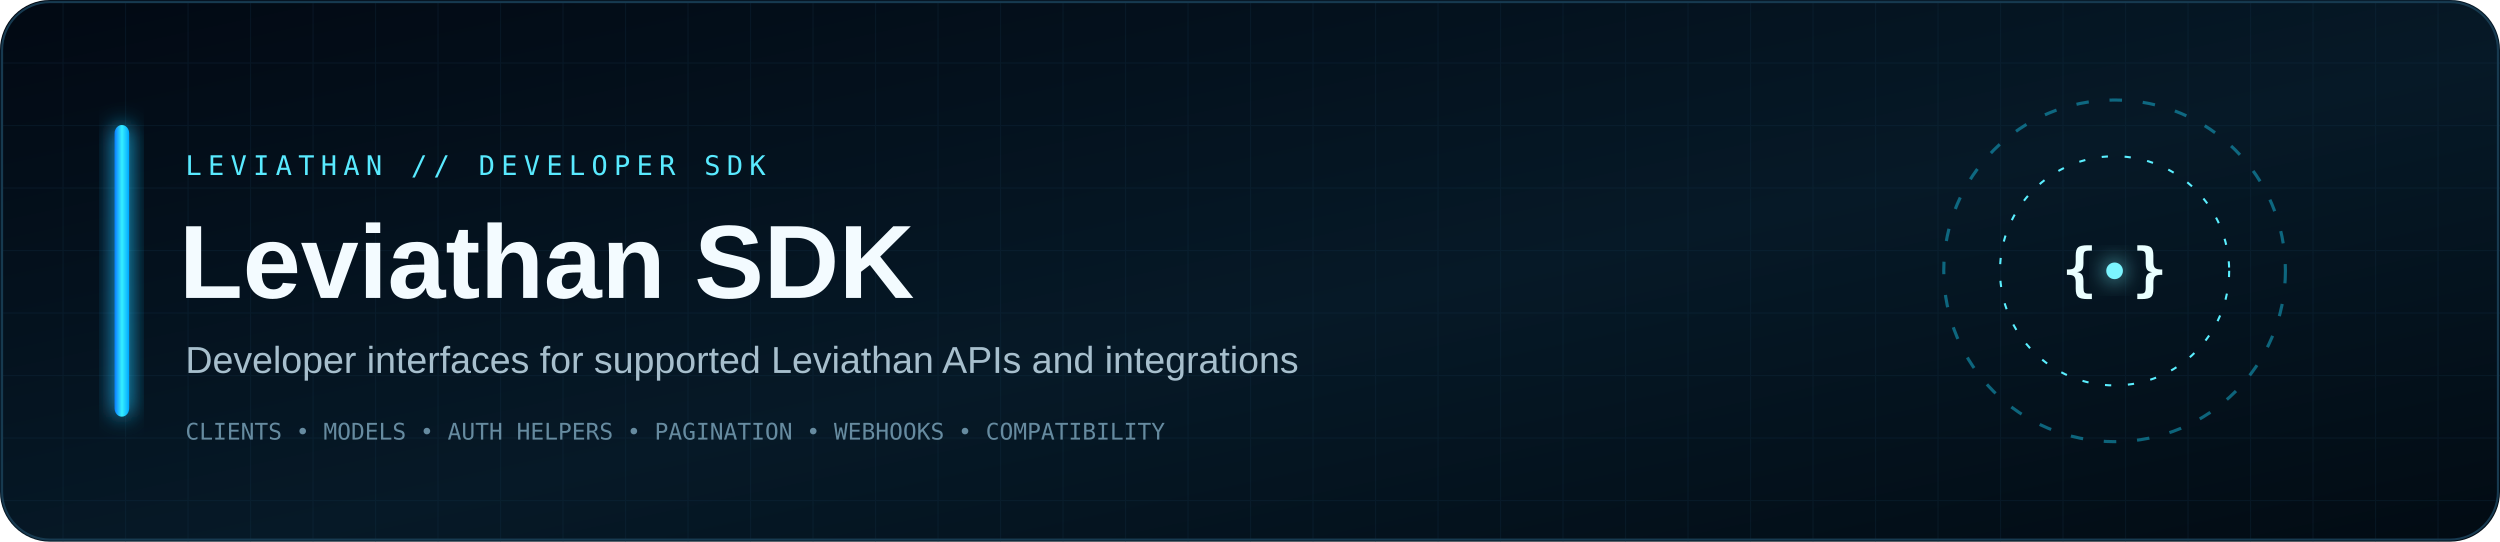
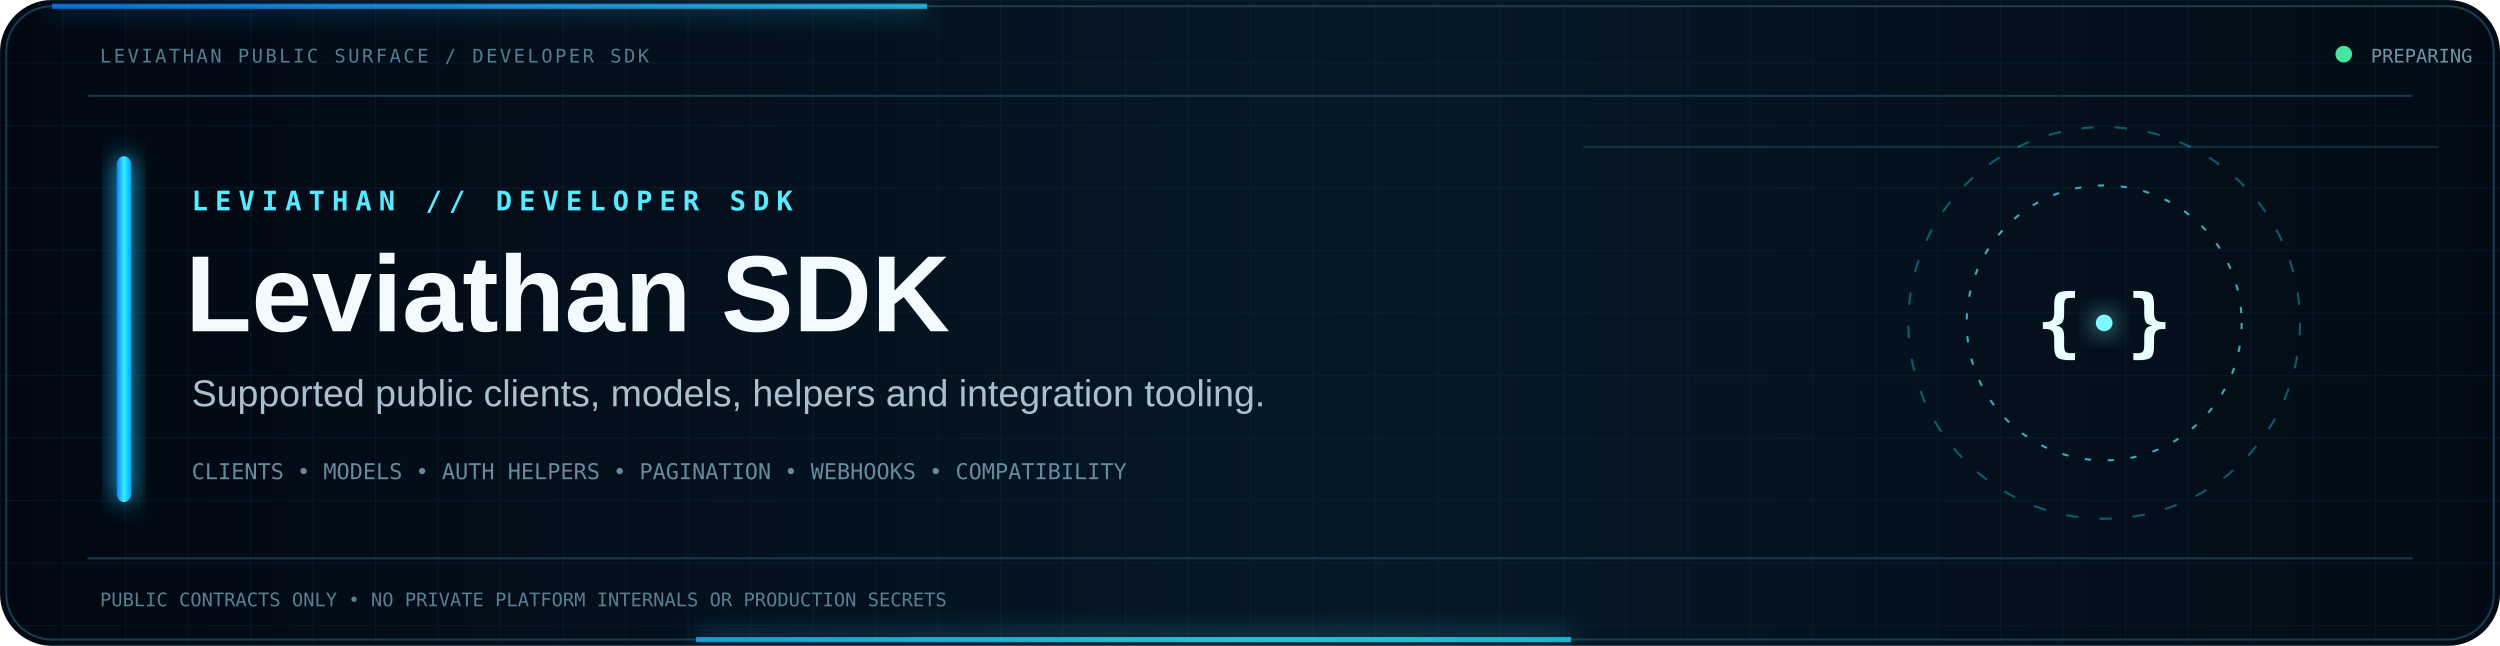
- <svg xmlns="http://www.w3.org/2000/svg" width="1200" height="260" viewBox="0 0 1200 260">
+ <svg xmlns="http://www.w3.org/2000/svg" width="1200" height="310" viewBox="0 0 1200 310">
  <defs>
-     <linearGradient id="bg" x1="0" y1="0" x2="1" y2="1">
-       <stop offset="0" stop-color="#020913" />
-       <stop offset=".55" stop-color="#061927" />
-       <stop offset="1" stop-color="#020b13" />
+     <linearGradient id="b" x1="0" x2="1">
+       <stop stop-color="#010811" />
+       <stop offset=".55" stop-color="#061827" />
+       <stop offset="1" stop-color="#020b14" />
    </linearGradient>
-     <linearGradient id="c" x1="0" y1="0" x2="1" y2="0">
-       <stop offset="0" stop-color="#087dff" />
+     <linearGradient id="c" x1="0" x2="1">
+       <stop stop-color="#087fff" />
      <stop offset=".5" stop-color="#35efff" />
      <stop offset="1" stop-color="#00a7ff" />
    </linearGradient>
    <filter id="g" x="-100%" y="-100%" width="300%" height="300%">
-       <feGaussianBlur stdDeviation="5" result="b" />
+       <feGaussianBlur stdDeviation="6" result="x" />
      <feMerge>
-         <feMergeNode in="b" />
+         <feMergeNode in="x" />
        <feMergeNode in="SourceGraphic" />
      </feMerge>
    </filter>
-     <pattern id="grid" width="30" height="30" patternUnits="userSpaceOnUse">
+     <pattern id="p" width="30" height="30" patternUnits="userSpaceOnUse">
      <path d="M30 0H0V30" fill="none" stroke="#12344b" opacity=".25" />
    </pattern>
  </defs>
-   <rect width="1200" height="260" rx="24" fill="url(#bg)" />
-   <rect width="1200" height="260" rx="24" fill="url(#grid)" />
-   <rect x="1" y="1" width="1198" height="258" rx="23" fill="none" stroke="#173a50" />
-   <rect x="55" y="60" width="7" height="140" rx="4" fill="url(#c)" filter="url(#g)" />
-   <text x="89" y="84" fill="#59eaff" font-family="ui-monospace,Consolas,monospace" font-size="13" letter-spacing="3">LEVIATHAN // DEVELOPER SDK</text>
-   <text x="86" y="143" fill="#f3fbff" font-family="Segoe UI,Arial,sans-serif" font-size="50" font-weight="800">Leviathan SDK</text>
-   <text x="89" y="179" fill="#a7bfcd" font-family="Segoe UI,Arial,sans-serif" font-size="18">Developer interfaces for supported Leviathan APIs and integrations</text>
-   <text x="89" y="211" fill="#668ba0" font-family="ui-monospace,Consolas,monospace" font-size="11">CLIENTS • MODELS • AUTH HELPERS • PAGINATION • WEBHOOKS • COMPATIBILITY</text>
-   <g transform="translate(1015 130)">
-     <circle r="82" fill="none" stroke="#16b8db" stroke-width="1.5" stroke-dasharray="6 10" opacity=".5">
-       <animateTransform attributeName="transform" type="rotate" from="0" to="360" dur="18s" repeatCount="indefinite" />
+   <rect width="1200" height="310" rx="25" fill="url(#b)" />
+   <rect width="1200" height="310" rx="25" fill="url(#p)" />
+   <rect x="3" y="3" width="1194" height="304" rx="22" fill="none" stroke="#173b50" />
+   <rect x="3" y="3" width="1194" height="304" rx="22" fill="none" stroke="url(#c)" stroke-width="2.5" stroke-dasharray="420 1480" filter="url(#g)" opacity=".75">
+     <animate attributeName="stroke-dashoffset" values="0;-1900" dur="9s" repeatCount="indefinite" />
+   </rect>
+   <text x="48" y="30" fill="#557d91" font-family="ui-monospace,Consolas,monospace" font-size="9" letter-spacing="1.2">LEVIATHAN PUBLIC SURFACE / DEVELOPER SDK</text>
+   <circle cx="1125" cy="26" r="4" fill="#46e5a0">
+     <animate attributeName="opacity" values=".3;1;.3" dur="1.5s" repeatCount="indefinite" />
+   </circle>
+   <text x="1138" y="30" fill="#7294a6" font-family="ui-monospace,Consolas,monospace" font-size="9">PREPARING</text>
+   <line x1="42" y1="46" x2="1158" y2="46" stroke="#16384c" />
+   <rect x="56" y="75" width="7" height="166" rx="4" fill="url(#c)" filter="url(#g)" />
+   <text x="92" y="101" fill="#58eaff" font-family="ui-monospace,Consolas,monospace" font-size="13" font-weight="700" letter-spacing="3.4">LEVIATHAN // DEVELOPER SDK</text>
+   <text x="89" y="159" fill="#f4fbff" font-family="Segoe UI,Arial,sans-serif" font-size="52" font-weight="800">Leviathan SDK</text>
+   <text x="92" y="195" fill="#a9c0ce" font-family="Segoe UI,Arial,sans-serif" font-size="18">Supported public clients, models, helpers and integration tooling.</text>
+   <text x="92" y="230" fill="#668b9f" font-family="ui-monospace,Consolas,monospace" font-size="10.5">CLIENTS • MODELS • AUTH HELPERS • PAGINATION • WEBHOOKS • COMPATIBILITY</text>
+   <g transform="translate(1010 155)">
+     <circle r="94" fill="none" stroke="#13b8da" stroke-dasharray="6 10" opacity=".45">
+       <animateTransform attributeName="transform" type="rotate" from="0" to="360" dur="20s" repeatCount="indefinite" />
    </circle>
-     <circle r="55" fill="none" stroke="#5aefff" stroke-width="1" stroke-dasharray="3 8">
-       <animateTransform attributeName="transform" type="rotate" from="360" to="0" dur="11s" repeatCount="indefinite" />
+     <circle r="66" fill="none" stroke="#54edff" stroke-dasharray="3 8" opacity=".7">
+       <animateTransform attributeName="transform" type="rotate" from="360" to="0" dur="12s" repeatCount="indefinite" />
    </circle>
-     <text x="0" y="9" text-anchor="middle" fill="#eaffff" font-family="ui-monospace,Consolas,monospace" font-size="28" font-weight="700">{ }</text>
-     <circle r="4" fill="#7cf5ff" filter="url(#g)">
-       <animateMotion dur="4s" repeatCount="indefinite" path="M-55 -55 A78 78 0 1 1 -56 -54" />
+     <text x="0" y="12" text-anchor="middle" fill="#eaffff" font-family="ui-monospace,Consolas,monospace" font-size="36" font-weight="700">{ }</text>
+     <circle r="4" fill="#81f7ff" filter="url(#g)">
+       <animateMotion dur="4.2s" repeatCount="indefinite" path="M-65 -65 A92 92 0 1 1 -66 -64" />
    </circle>
  </g>
+   <rect x="760" y="70" width="410" height="1" fill="#4eeeff" opacity=".14">
+     <animate attributeName="y" values="70;254;70" dur="6.5s" repeatCount="indefinite" />
+   </rect>
+   <line x1="42" y1="268" x2="1158" y2="268" stroke="#16384c" />
+   <text x="48" y="291" fill="#597f93" font-family="ui-monospace,Consolas,monospace" font-size="9">PUBLIC CONTRACTS ONLY • NO PRIVATE PLATFORM INTERNALS OR PRODUCTION SECRETS</text>
</svg>
